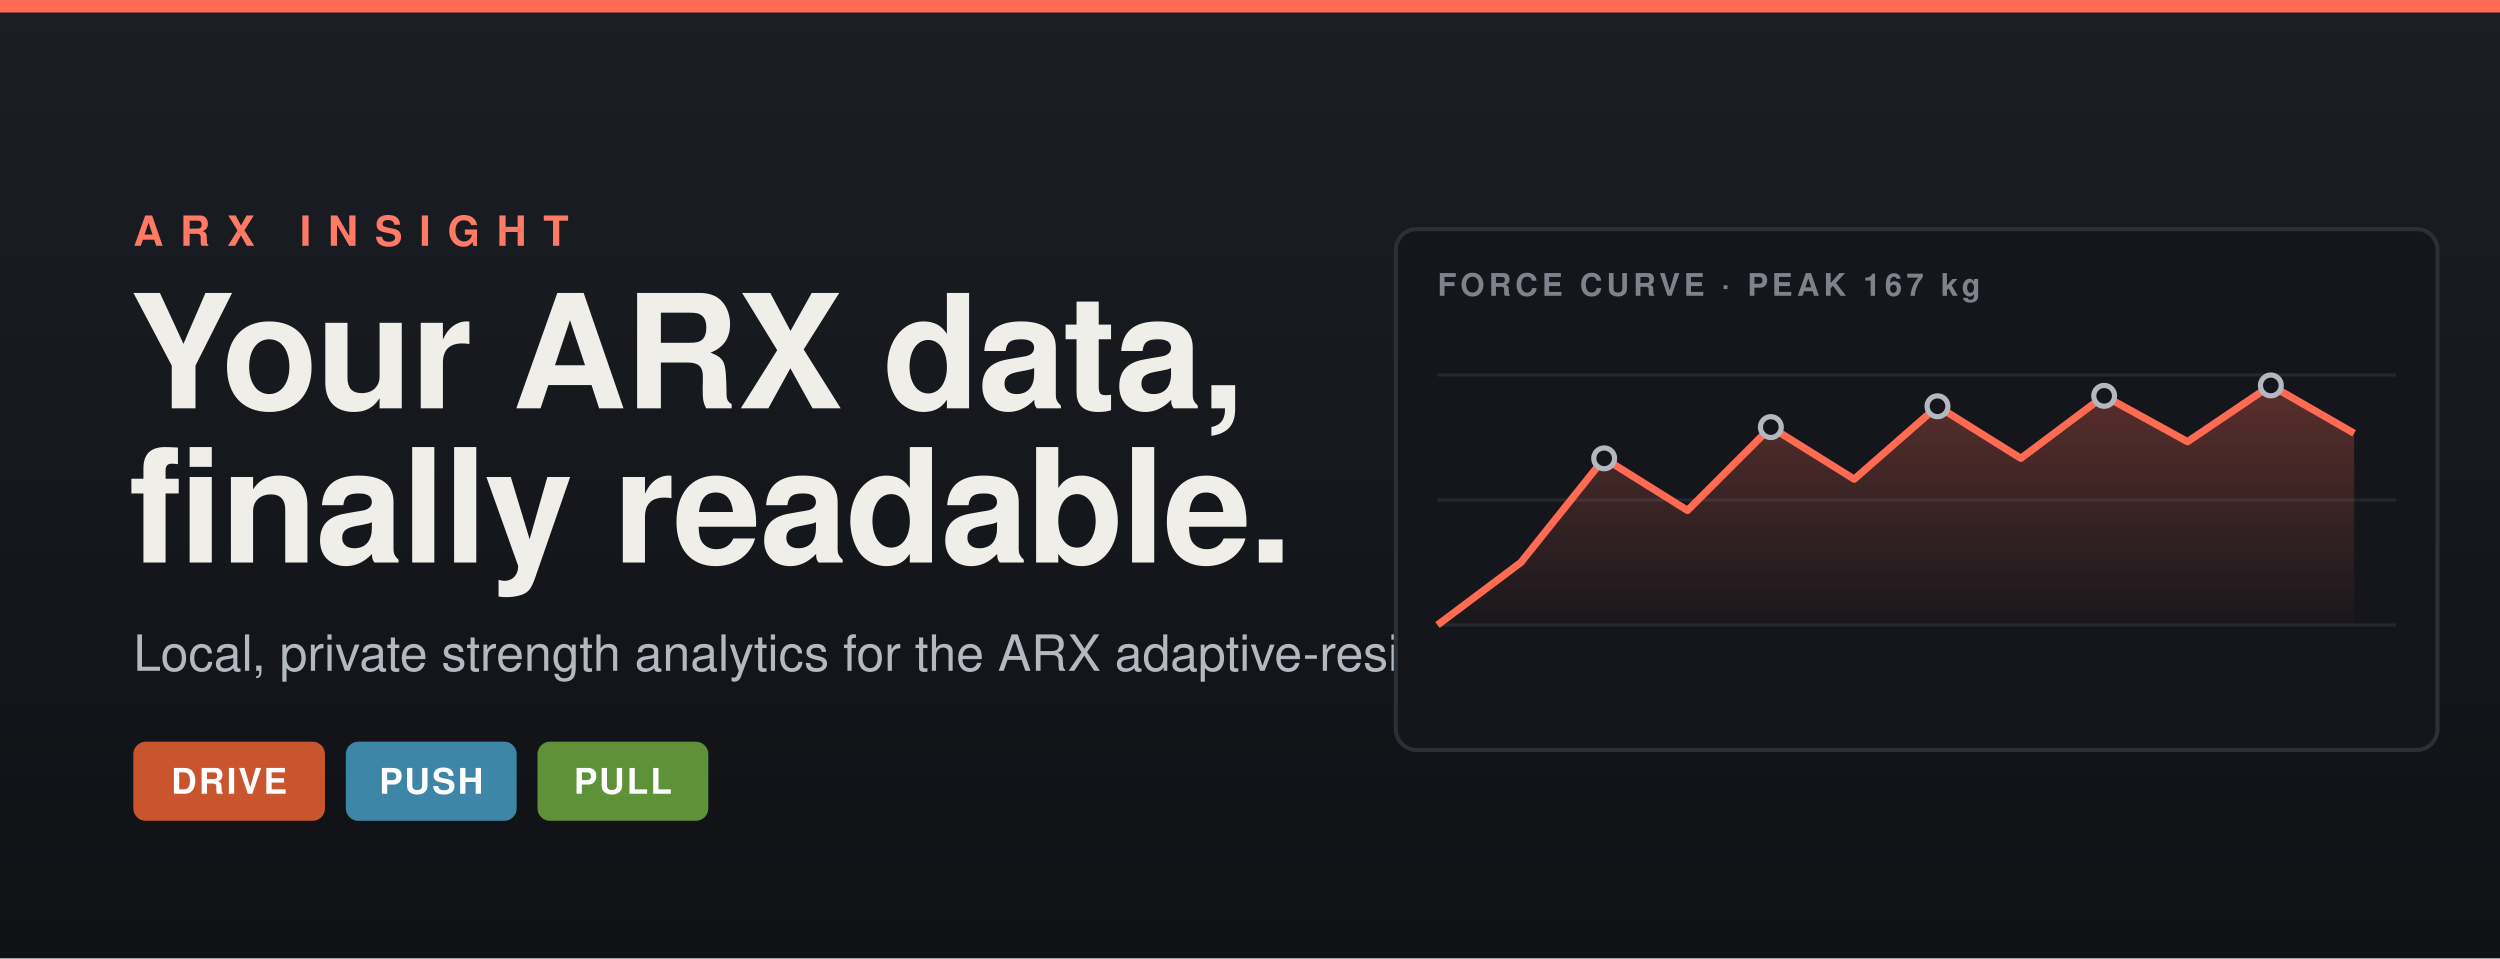
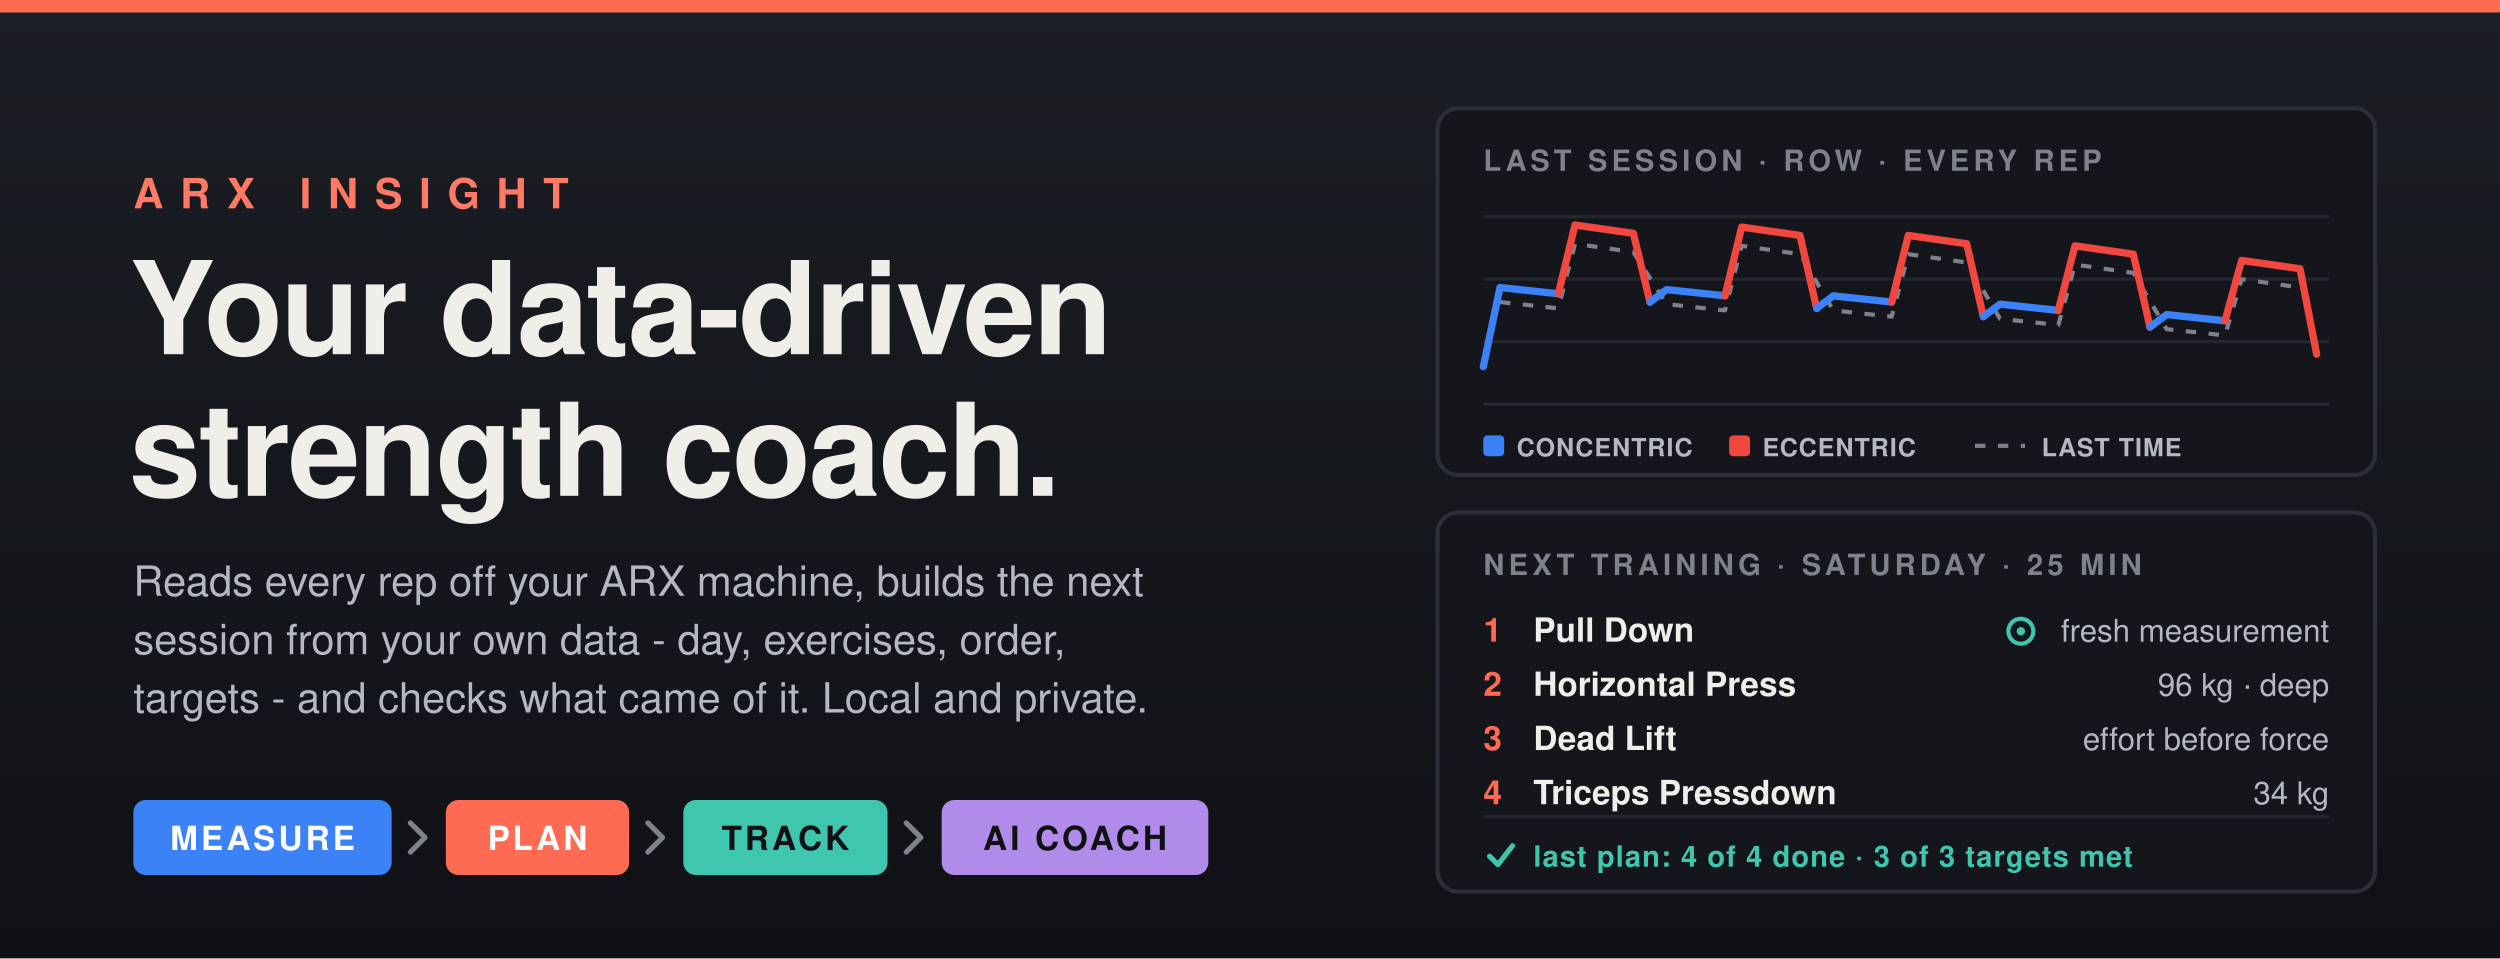
<svg xmlns="http://www.w3.org/2000/svg" width="1200" height="460" viewBox="0 0 1200 460" font-family="'Segoe UI',Helvetica,Arial,sans-serif">
  <defs>
    <linearGradient id="bg" x1="0" y1="0" x2="0" y2="1">
      <stop offset="0" stop-color="#1B1E24" />
      <stop offset="1" stop-color="#0F1115" />
    </linearGradient>
-     <linearGradient id="fill" x1="0" y1="0" x2="0" y2="1">
-       <stop offset="0" stop-color="#FF6A52" stop-opacity="0.30" />
-       <stop offset="1" stop-color="#FF6A52" stop-opacity="0.02" />
-     </linearGradient>
  </defs>
  <rect width="1200" height="460" fill="url(#bg)" />
  <rect x="0" y="0" width="1200" height="6" fill="#FF6A52" />
-   <text x="64" y="118" fill="#FF7A64" font-size="20" font-weight="700" letter-spacing="8">ARX INSIGHT</text>
-   <text x="62" y="196" fill="#F0EEE9" font-size="76" font-weight="800" letter-spacing="-1">Your ARX data,</text>
-   <text x="62" y="270" fill="#F0EEE9" font-size="76" font-weight="800" letter-spacing="-1">finally readable.</text>
-   <text x="64" y="322" fill="#B3B8C1" font-size="24">Local, private strength analytics for the ARX adaptive-resistance machine.</text>
-   <g font-size="17" font-weight="700" letter-spacing="1">
-     <rect x="64" y="356" width="92" height="38" rx="6" fill="#C9552F" />
-     <text x="110" y="381" fill="#fff" text-anchor="middle">DRIVE</text>
-     <rect x="166" y="356" width="82" height="38" rx="6" fill="#3E86A8" />
-     <text x="207" y="381" fill="#fff" text-anchor="middle">PUSH</text>
-     <rect x="258" y="356" width="82" height="38" rx="6" fill="#5E9138" />
-     <text x="299" y="381" fill="#fff" text-anchor="middle">PULL</text>
+   <text x="64" y="100" fill="#FF7A64" font-size="20" font-weight="700" letter-spacing="8">ARX INSIGHT</text>
+   <text x="62" y="170" fill="#F0EEE9" font-size="62" font-weight="800" letter-spacing="-1">Your data-driven</text>
+   <text x="62" y="238" fill="#F0EEE9" font-size="62" font-weight="800" letter-spacing="-1">strength coach.</text>
+   <text fill="#B3B8C1" font-size="20">
+     <tspan x="64" y="286">Reads every rep off your ARX machine, builds the next</tspan>
+     <tspan x="64" y="314">session from your own data - day, exercises, order,</tspan>
+     <tspan x="64" y="342">targets - and checks what came of it. Local and private.</tspan>
+   </text>
+   <g font-size="16" font-weight="700" letter-spacing="1.5">
+     <rect x="64" y="384" width="124" height="36" rx="6" fill="#3B82F6" />
+     <text x="126.0" y="408" fill="#fff" text-anchor="middle">MEASURE</text>
+     <path d="M197,395 L204,402 L197,409" fill="none" stroke="#7D828C" stroke-width="2.5" stroke-linecap="round" stroke-linejoin="round" />
+     <rect x="214" y="384" width="88" height="36" rx="6" fill="#FF6A52" />
+     <text x="258.0" y="408" fill="#fff" text-anchor="middle">PLAN</text>
+     <path d="M311,395 L318,402 L311,409" fill="none" stroke="#7D828C" stroke-width="2.5" stroke-linecap="round" stroke-linejoin="round" />
+     <rect x="328" y="384" width="98" height="36" rx="6" fill="#3FC6AE" />
+     <text x="377.0" y="408" fill="#0F1115" text-anchor="middle">TRACK</text>
+     <path d="M435,395 L442,402 L435,409" fill="none" stroke="#7D828C" stroke-width="2.5" stroke-linecap="round" stroke-linejoin="round" />
+     <rect x="452" y="384" width="128" height="36" rx="6" fill="#B18BEA" />
+     <text x="516.0" y="408" fill="#0F1115" text-anchor="middle">AI COACH</text>
  </g>
-   <g transform="translate(690,150)">
-     <rect x="-20" y="-40" width="500" height="250" rx="10" fill="#14161B" stroke="#2B2F38" stroke-width="2" />
-     <text x="0" y="-8" fill="#7D828C" font-size="15" font-weight="700" letter-spacing="2">FORCE CURVE  ·  PEAK 167 kg</text>
-     <line x1="0" y1="30" x2="460" y2="30" stroke="#23272F" stroke-width="1.5" />
-     <line x1="0" y1="90" x2="460" y2="90" stroke="#23272F" stroke-width="1.5" />
-     <line x1="0" y1="150" x2="460" y2="150" stroke="#23272F" stroke-width="1.5" />
-     <path d="M0,150 L40,120 L80,70 L120,95 L160,55 L200,80 L240,45 L280,70 L320,40 L360,62 L400,35 L440,58 L440,150 L0,150 Z" fill="url(#fill)" />
-     <path d="M0,150 L40,120 L80,70 L120,95 L160,55 L200,80 L240,45 L280,70 L320,40 L360,62 L400,35 L440,58" fill="none" stroke="#FF6A52" stroke-width="3.5" stroke-linejoin="round" />
-     <g fill="#14161B" stroke="#B3B8C1" stroke-width="2.5">
-       <circle cx="80" cy="70" r="5" />
-       <circle cx="160" cy="55" r="5" />
-       <circle cx="240" cy="45" r="5" />
-       <circle cx="320" cy="40" r="5" />
-       <circle cx="400" cy="35" r="5" />
+   <g>
+     <rect x="690" y="52" width="450" height="176" rx="10" fill="#14161B" stroke="#2B2F38" stroke-width="2" />
+     <text x="712" y="82" fill="#7D828C" font-size="14" font-weight="700" letter-spacing="2">LAST SESSION  ·  ROW  ·  EVERY REP</text>
+     <line x1="712" y1="194" x2="1118" y2="194" stroke="#23272F" stroke-width="1.5" />
+     <line x1="712" y1="164" x2="1118" y2="164" stroke="#23272F" stroke-width="1.5" />
+     <line x1="712" y1="134" x2="1118" y2="134" stroke="#23272F" stroke-width="1.5" />
+     <line x1="712" y1="104" x2="1118" y2="104" stroke="#23272F" stroke-width="1.5" />
+     <path d="M720,145 L748,148 L756,117 L784,121 L800,146 L828,149 L836,118 L864,122 L880,149 L908,152 L916,122 L944,126 L960,153 L988,156 L996,127 L1024,131 L1040,158 L1068,161 L1076,134 L1104,138" fill="none" stroke="#7D828C" stroke-width="2" stroke-dasharray="5 6" stroke-linejoin="round" />
+     <path d="M712,176 L720,138 L748,141" fill="none" stroke="#3B82F6" stroke-width="3.5" stroke-linejoin="round" stroke-linecap="round" />
+     <path d="M748,141 L756,108 L784,112 L792,145" fill="none" stroke="#F0483E" stroke-width="3.5" stroke-linejoin="round" stroke-linecap="round" />
+     <path d="M792,145 L800,139 L828,142" fill="none" stroke="#3B82F6" stroke-width="3.5" stroke-linejoin="round" stroke-linecap="round" />
+     <path d="M828,142 L836,109 L864,113 L872,148" fill="none" stroke="#F0483E" stroke-width="3.5" stroke-linejoin="round" stroke-linecap="round" />
+     <path d="M872,148 L880,142 L908,145" fill="none" stroke="#3B82F6" stroke-width="3.5" stroke-linejoin="round" stroke-linecap="round" />
+     <path d="M908,145 L916,113 L944,117 L952,152" fill="none" stroke="#F0483E" stroke-width="3.5" stroke-linejoin="round" stroke-linecap="round" />
+     <path d="M952,152 L960,146 L988,149" fill="none" stroke="#3B82F6" stroke-width="3.5" stroke-linejoin="round" stroke-linecap="round" />
+     <path d="M988,149 L996,118 L1024,122 L1032,157" fill="none" stroke="#F0483E" stroke-width="3.5" stroke-linejoin="round" stroke-linecap="round" />
+     <path d="M1032,157 L1040,151 L1068,154" fill="none" stroke="#3B82F6" stroke-width="3.5" stroke-linejoin="round" stroke-linecap="round" />
+     <path d="M1068,154 L1076,125 L1104,129 L1112,170" fill="none" stroke="#F0483E" stroke-width="3.5" stroke-linejoin="round" stroke-linecap="round" />
+     <g font-size="12" font-weight="700" letter-spacing="0.5">
+       <rect x="712" y="209" width="10" height="10" rx="2" fill="#3B82F6" />
+       <text x="728" y="219" fill="#B3B8C1">CONCENTRIC</text>
+       <rect x="830" y="209" width="10" height="10" rx="2" fill="#F0483E" />
+       <text x="846" y="219" fill="#B3B8C1">ECCENTRIC</text>
+       <line x1="948" y1="214" x2="972" y2="214" stroke="#7D828C" stroke-width="2" stroke-dasharray="5 6" />
+       <text x="980" y="219" fill="#B3B8C1">LAST TIME</text>
    </g>
  </g>
+   <g>
+     <rect x="690" y="246" width="450" height="182" rx="10" fill="#14161B" stroke="#2B2F38" stroke-width="2" />
+     <text x="712" y="276" fill="#7D828C" font-size="14" font-weight="700" letter-spacing="2">NEXT TRAINING  ·  SATURDAY  ·  25 MIN</text>
+     <text x="712" y="308" fill="#FF6A52" font-size="16" font-weight="700">1</text>
+     <text x="736" y="308" fill="#F0EEE9" font-size="16" font-weight="600">Pull Down</text>
+     <text x="1118" y="308" fill="#B3B8C1" font-size="15" text-anchor="end">fresh measurement</text>
+     <circle cx="970" cy="303" r="6" fill="none" stroke="#3FC6AE" stroke-width="2" />
+     <circle cx="970" cy="303" r="2" fill="#3FC6AE" />
+     <text x="712" y="334" fill="#FF6A52" font-size="16" font-weight="700">2</text>
+     <text x="736" y="334" fill="#F0EEE9" font-size="16" font-weight="600">Horizontal Press</text>
+     <text x="1118" y="334" fill="#B3B8C1" font-size="15" text-anchor="end">96 kg · deep</text>
+     <text x="712" y="360" fill="#FF6A52" font-size="16" font-weight="700">3</text>
+     <text x="736" y="360" fill="#F0EEE9" font-size="16" font-weight="600">Dead Lift</text>
+     <text x="1118" y="360" fill="#B3B8C1" font-size="15" text-anchor="end">effort before force</text>
+     <text x="712" y="386" fill="#FF6A52" font-size="16" font-weight="700">4</text>
+     <text x="736" y="386" fill="#F0EEE9" font-size="16" font-weight="600">Triceps Pressdown</text>
+     <text x="1118" y="386" fill="#B3B8C1" font-size="15" text-anchor="end">34 kg</text>
+     <line x1="712" y1="392" x2="1118" y2="392" stroke="#23272F" stroke-width="1.5" />
+     <path d="M715,411 L719,415 L726,406" fill="none" stroke="#3FC6AE" stroke-width="2.5" stroke-linecap="round" stroke-linejoin="round" />
+     <text x="736" y="416" fill="#3FC6AE" font-size="14" font-weight="700" letter-spacing="0.5">last plan: 4 of 4 done  ·  3 of 3 targets met</text>
+   </g>
</svg>
